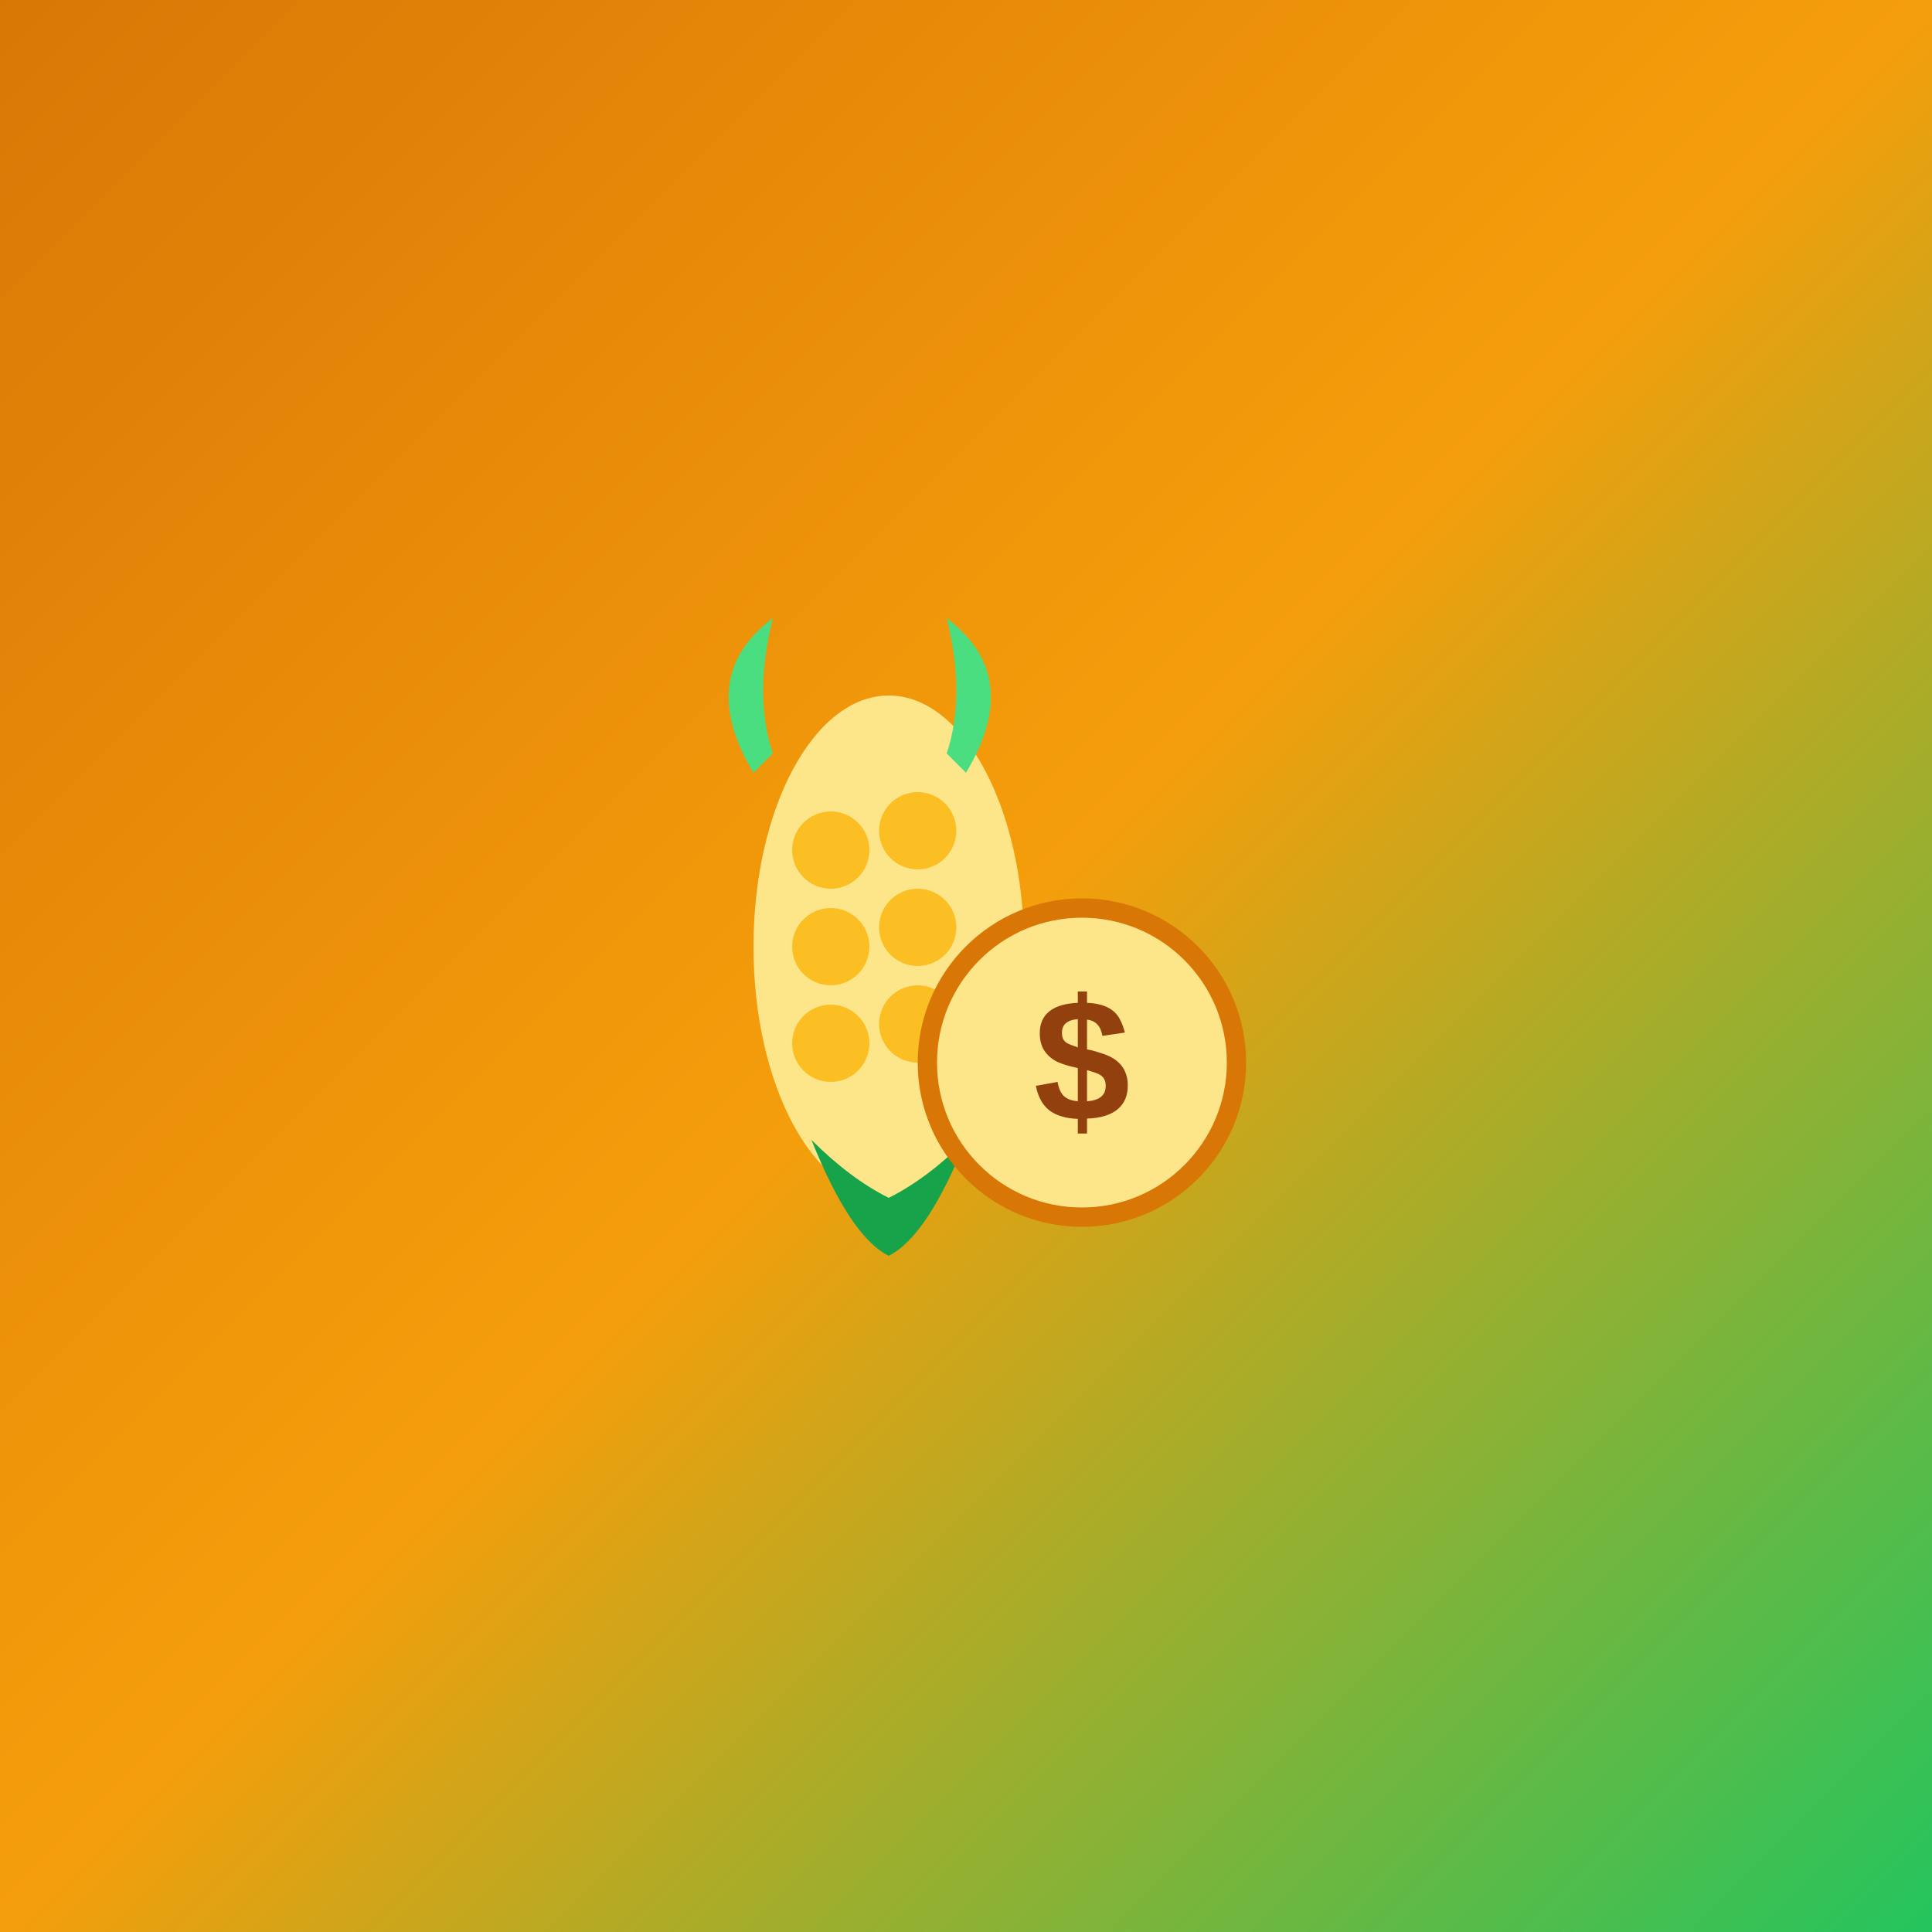
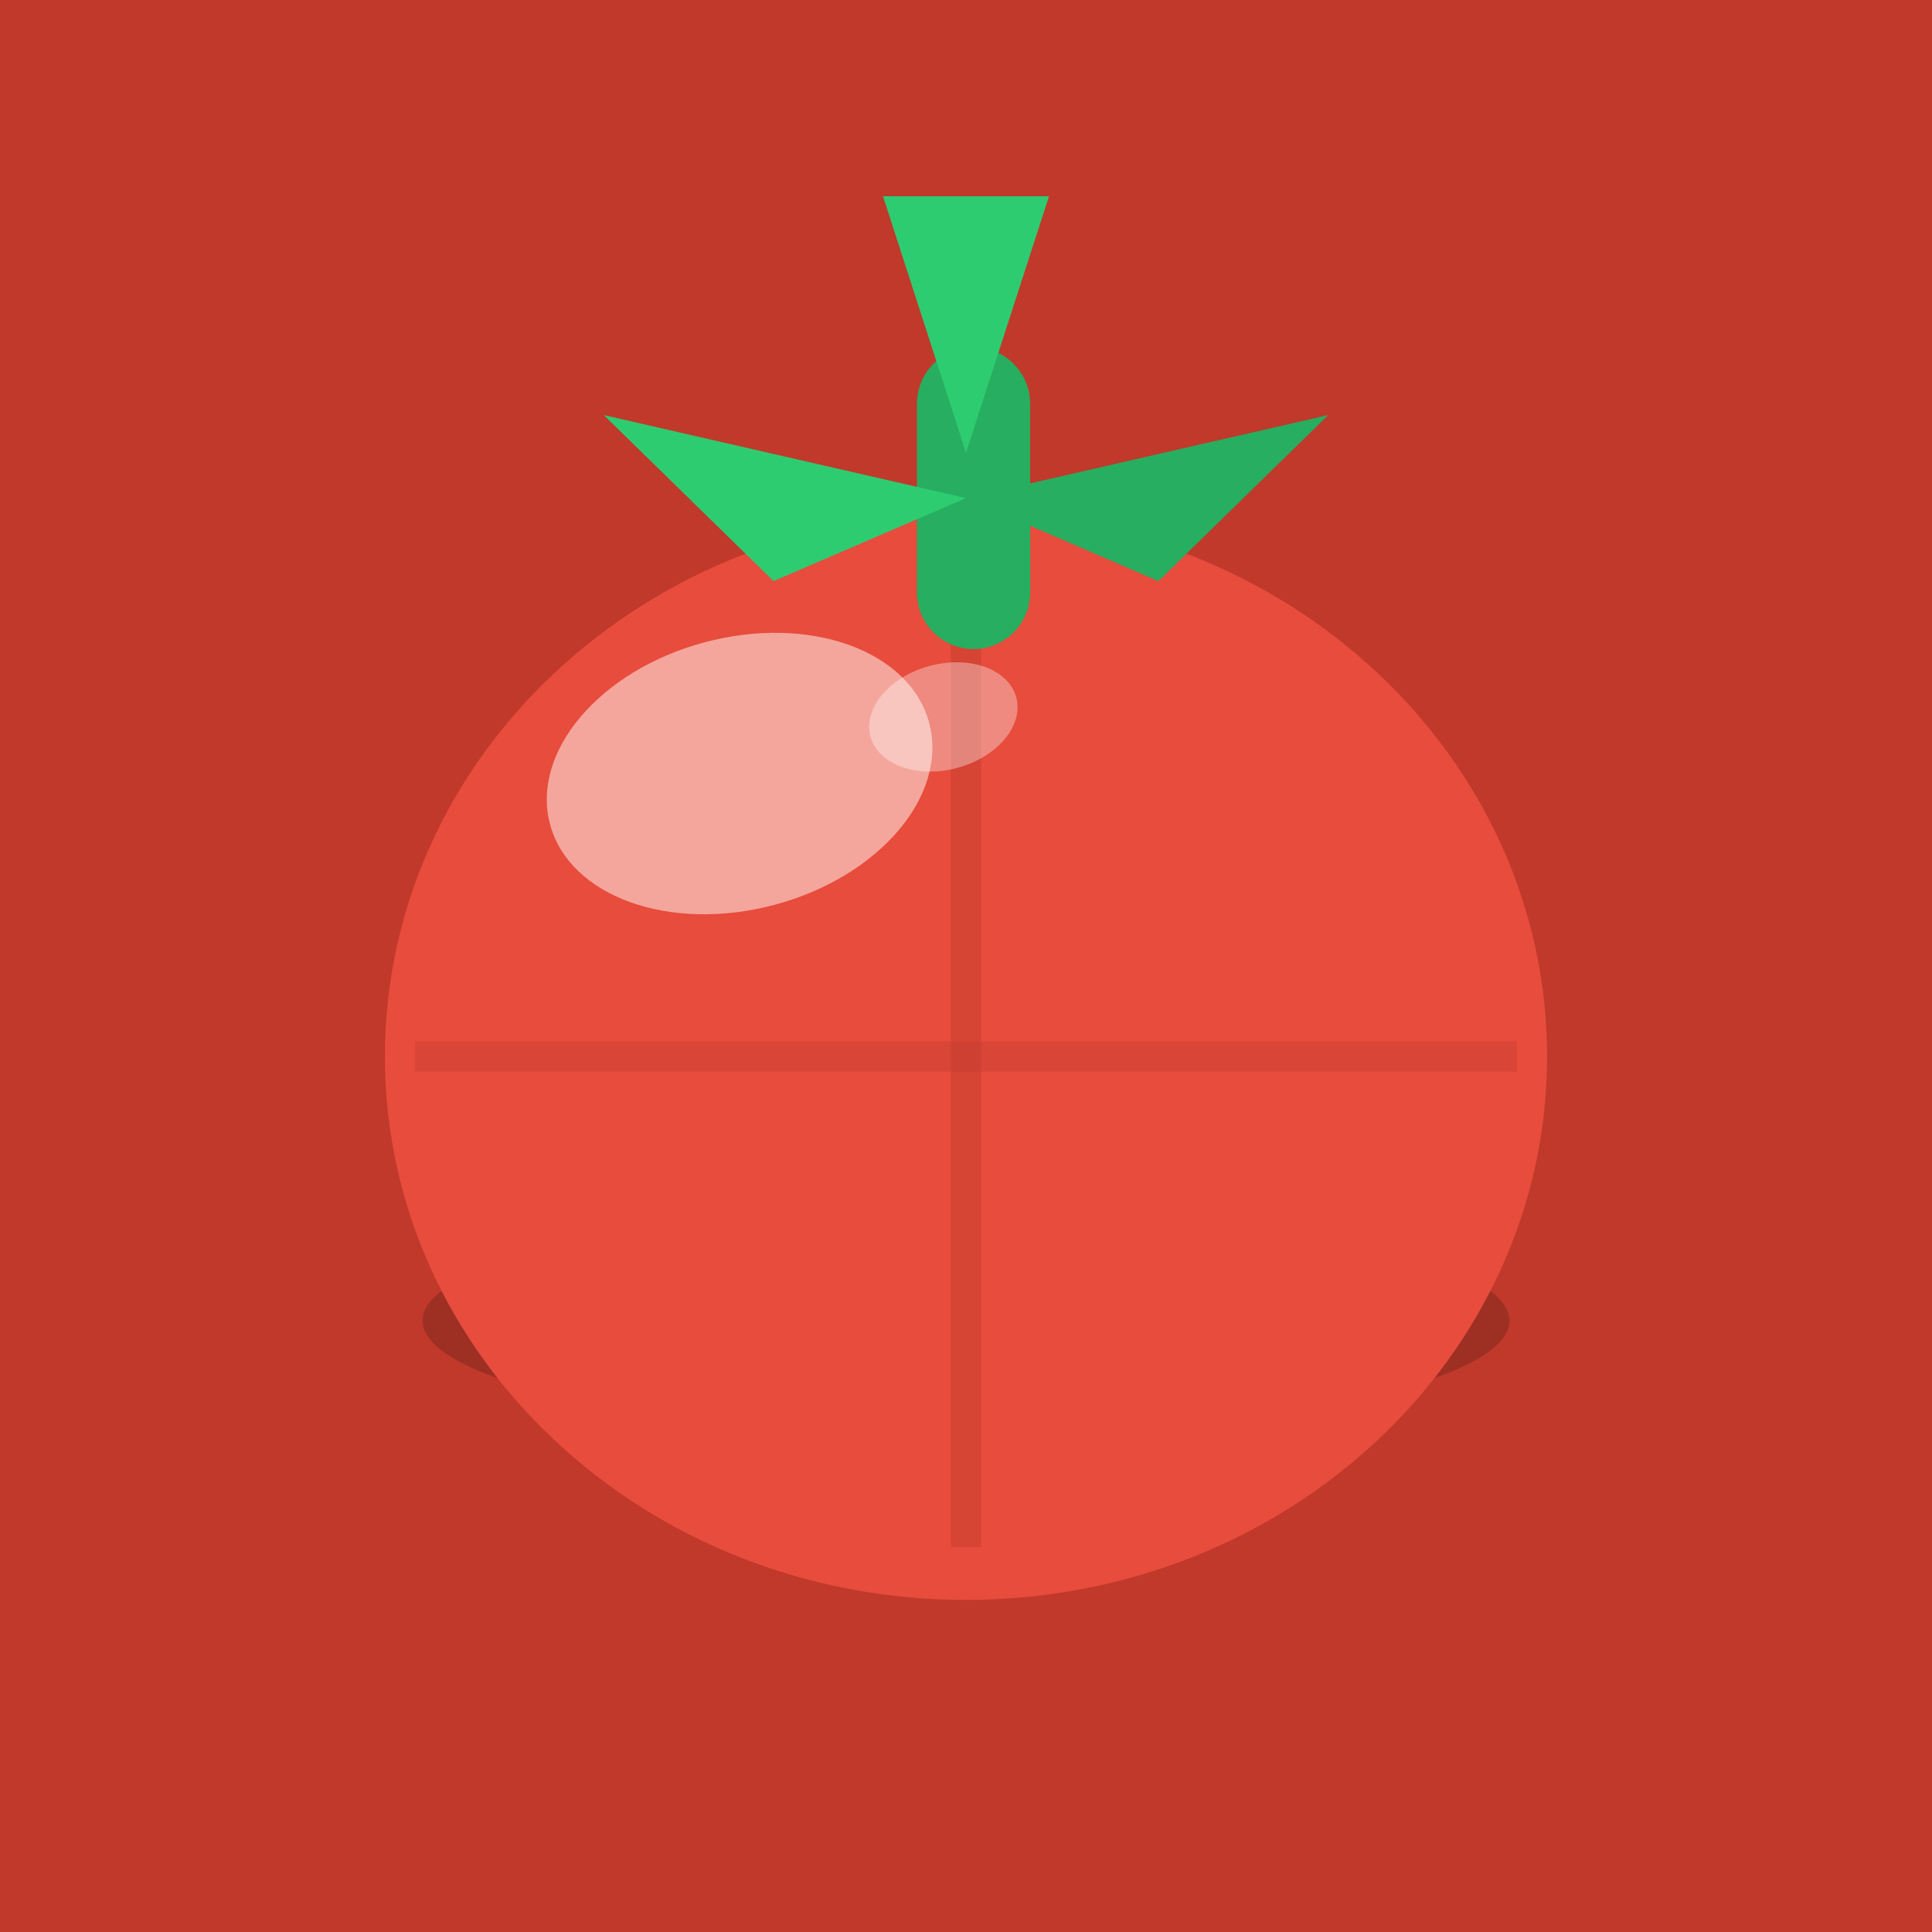
<svg xmlns="http://www.w3.org/2000/svg" viewBox="0 0 512 512">
-   <defs>
-     <linearGradient id="g" x1="0%" y1="0%" x2="100%" y2="100%">
-       <stop offset="0%" stop-color="#d97706" />
-       <stop offset="50%" stop-color="#f59e0b" />
-       <stop offset="100%" stop-color="#22c55e" />
-     </linearGradient>
-   </defs>
-   <rect width="512" height="512" fill="url(#g)" />
-   <g transform="translate(128, 128) scale(2.56)">
-     <ellipse cx="42" cy="48" rx="14" ry="26" fill="#fde68a" />
-     <circle cx="36" cy="38" r="4" fill="#fbbf24" />
-     <circle cx="45" cy="36" r="4" fill="#fbbf24" />
-     <circle cx="36" cy="48" r="4" fill="#fbbf24" />
-     <circle cx="45" cy="46" r="4" fill="#fbbf24" />
-     <circle cx="36" cy="58" r="4" fill="#fbbf24" />
-     <circle cx="45" cy="56" r="4" fill="#fbbf24" />
-     <path d="M34 68 Q38 78 42 80 Q46 78 50 68 Q46 72 42 74 Q38 72 34 68Z" fill="#16a34a" />
-     <circle cx="62" cy="60" r="16" fill="#fde68a" stroke="#d97706" stroke-width="2" />
-     <text x="62" y="66" font-family="Arial" font-size="18" font-weight="bold" fill="#92400e" text-anchor="middle">$</text>
-     <path d="M28 30 Q22 20 30 14 Q28 22 30 28Z" fill="#4ade80" />
-     <path d="M50 30 Q56 20 48 14 Q50 22 48 28Z" fill="#4ade80" />
-   </g>
+   <rect width="512" height="512" fill="#c0392b" />
+   <ellipse cx="256" cy="350" rx="144" ry="30" fill="rgba(0,0,0,0.18)" />
+   <ellipse cx="256" cy="280" rx="154" ry="144" fill="#e74c3c" />
+   <line x1="256" y1="150" x2="256" y2="410" stroke="#c0392b" stroke-width="8" opacity="0.45" />
+   <line x1="110" y1="280" x2="402" y2="280" stroke="#c0392b" stroke-width="8" opacity="0.35" />
+   <ellipse cx="196" cy="205" rx="52" ry="36" fill="rgba(255,240,235,0.55)" transform="rotate(-15,196,205)" />
+   <ellipse cx="250" cy="190" rx="20" ry="14" fill="rgba(255,255,255,0.35)" transform="rotate(-15,250,190)" />
+   <rect x="243" y="92" width="30" height="80" rx="15" fill="#27ae60" />
+   <polygon points="256,132 160,110 205,154" fill="#2ecc71" />
+   <polygon points="256,132 352,110 307,154" fill="#27ae60" />
+   <polygon points="256,120 234,52 278,52" fill="#2ecc71" />
</svg>
